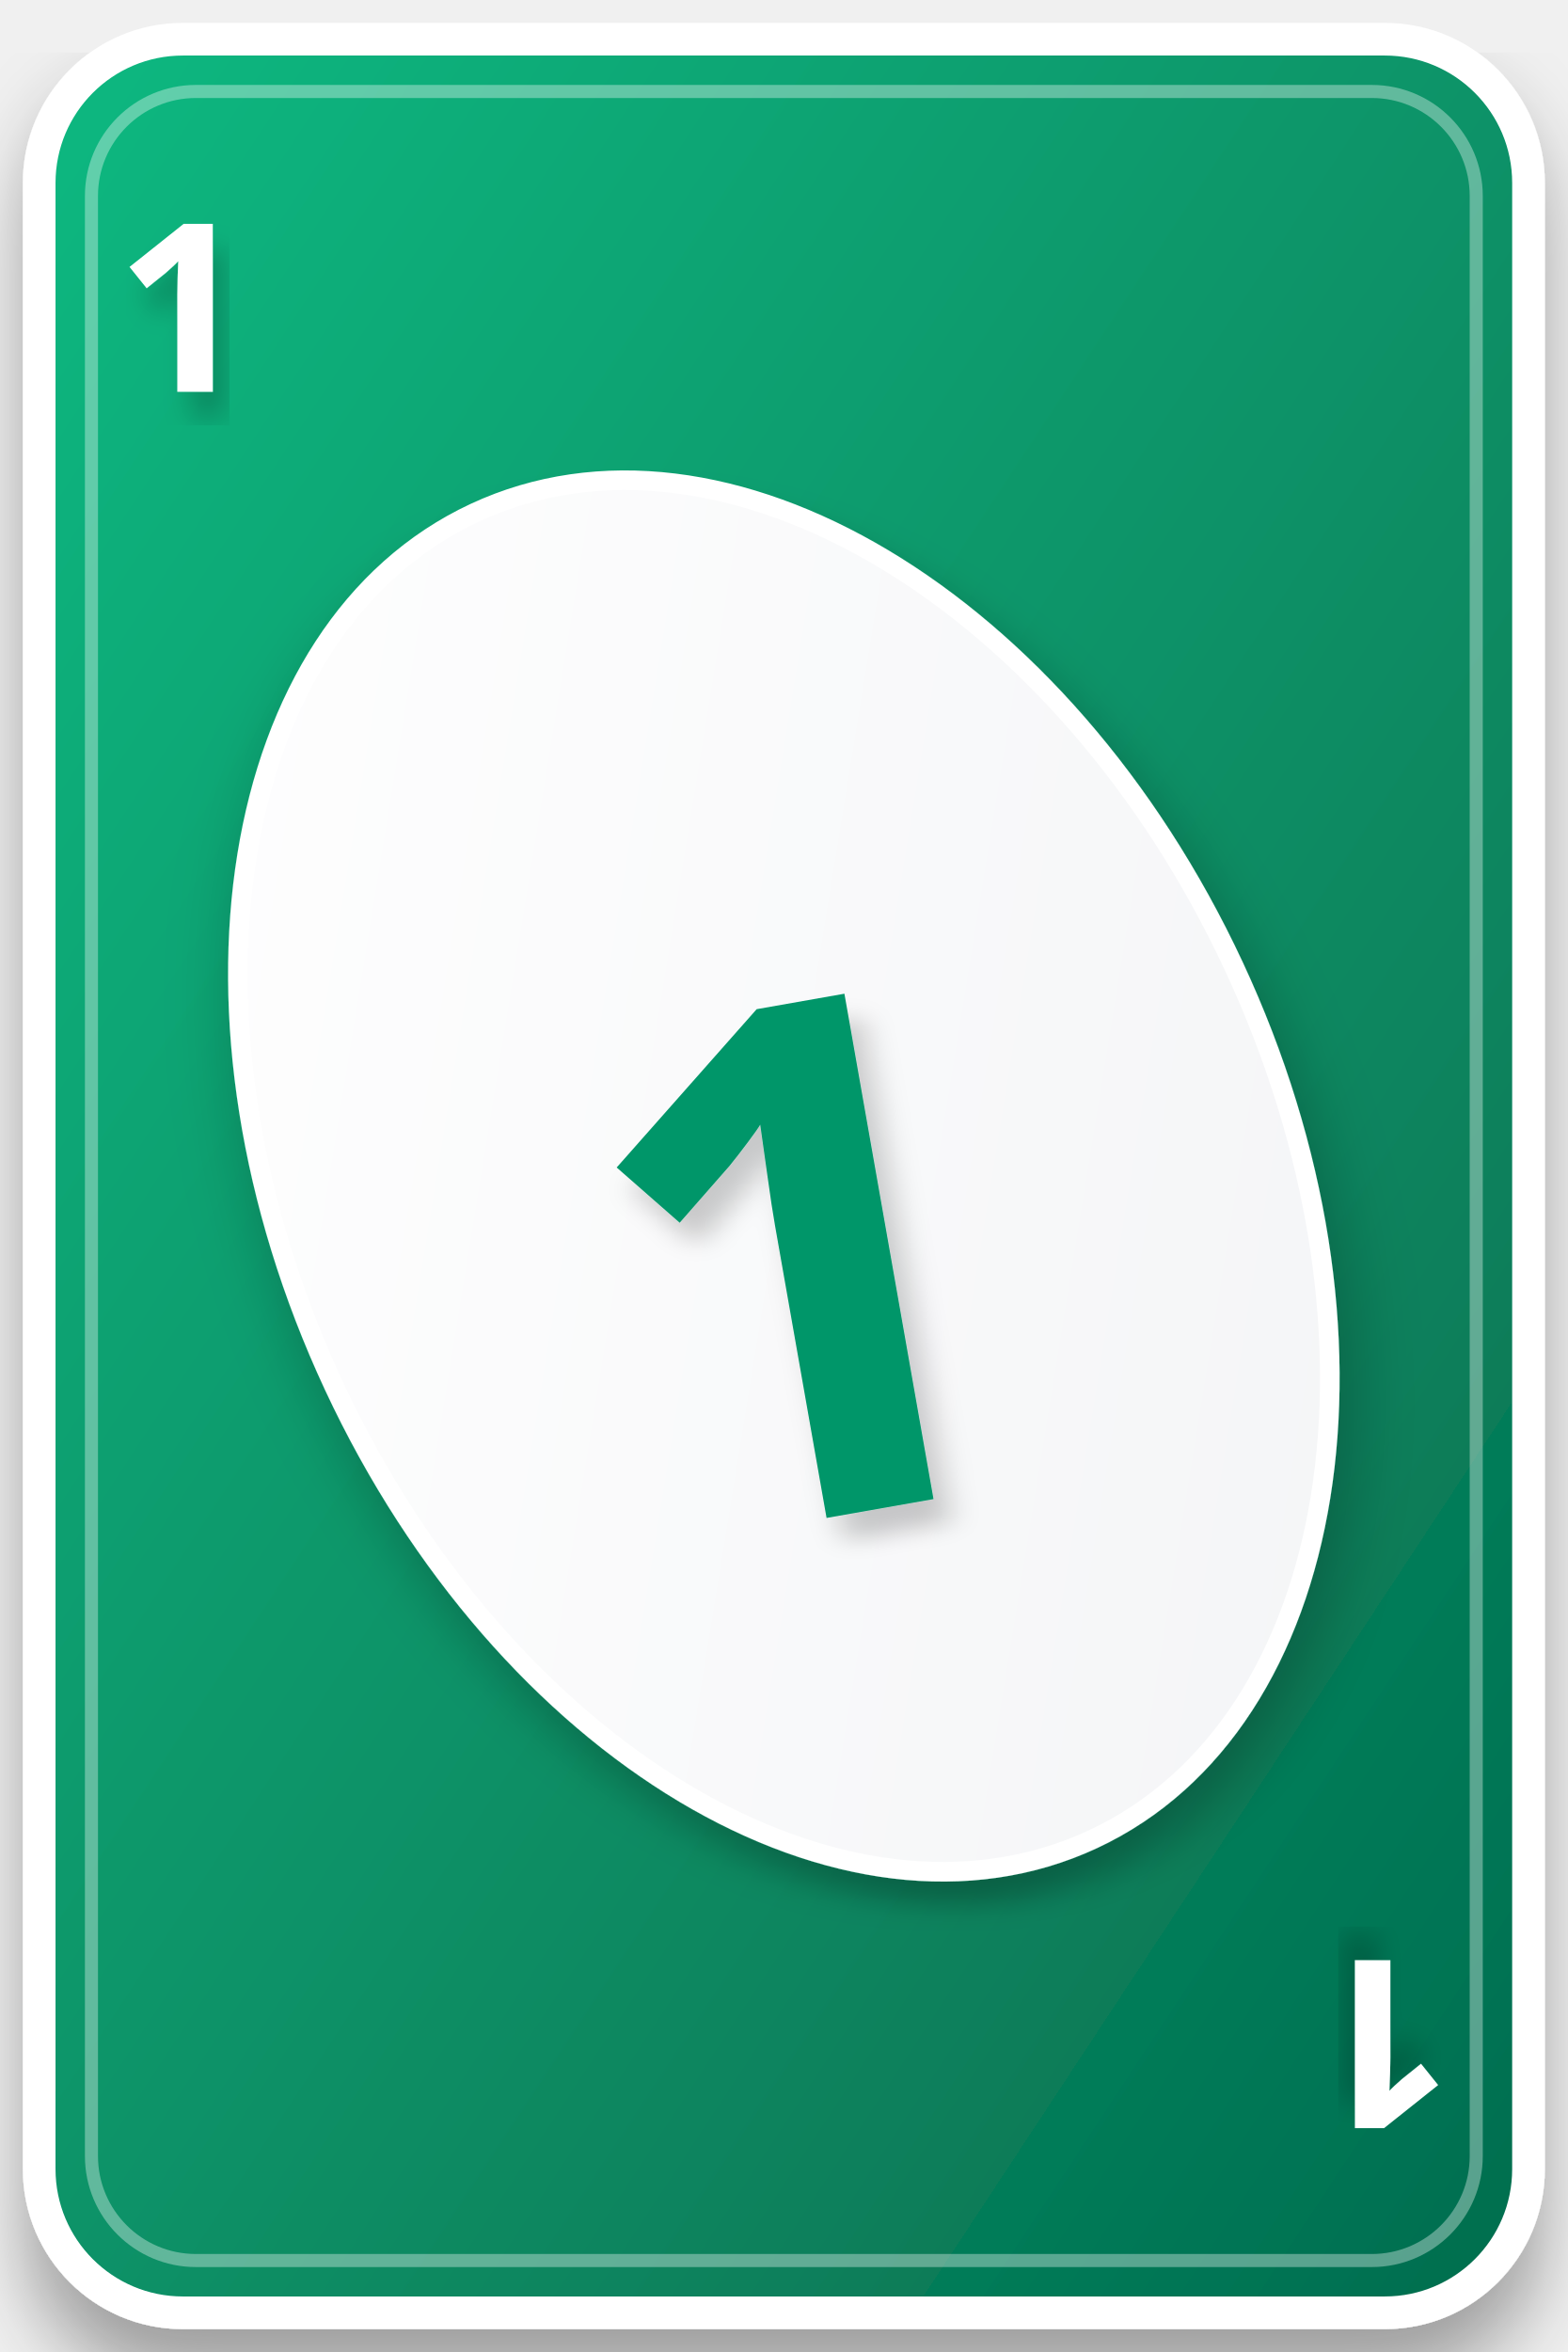
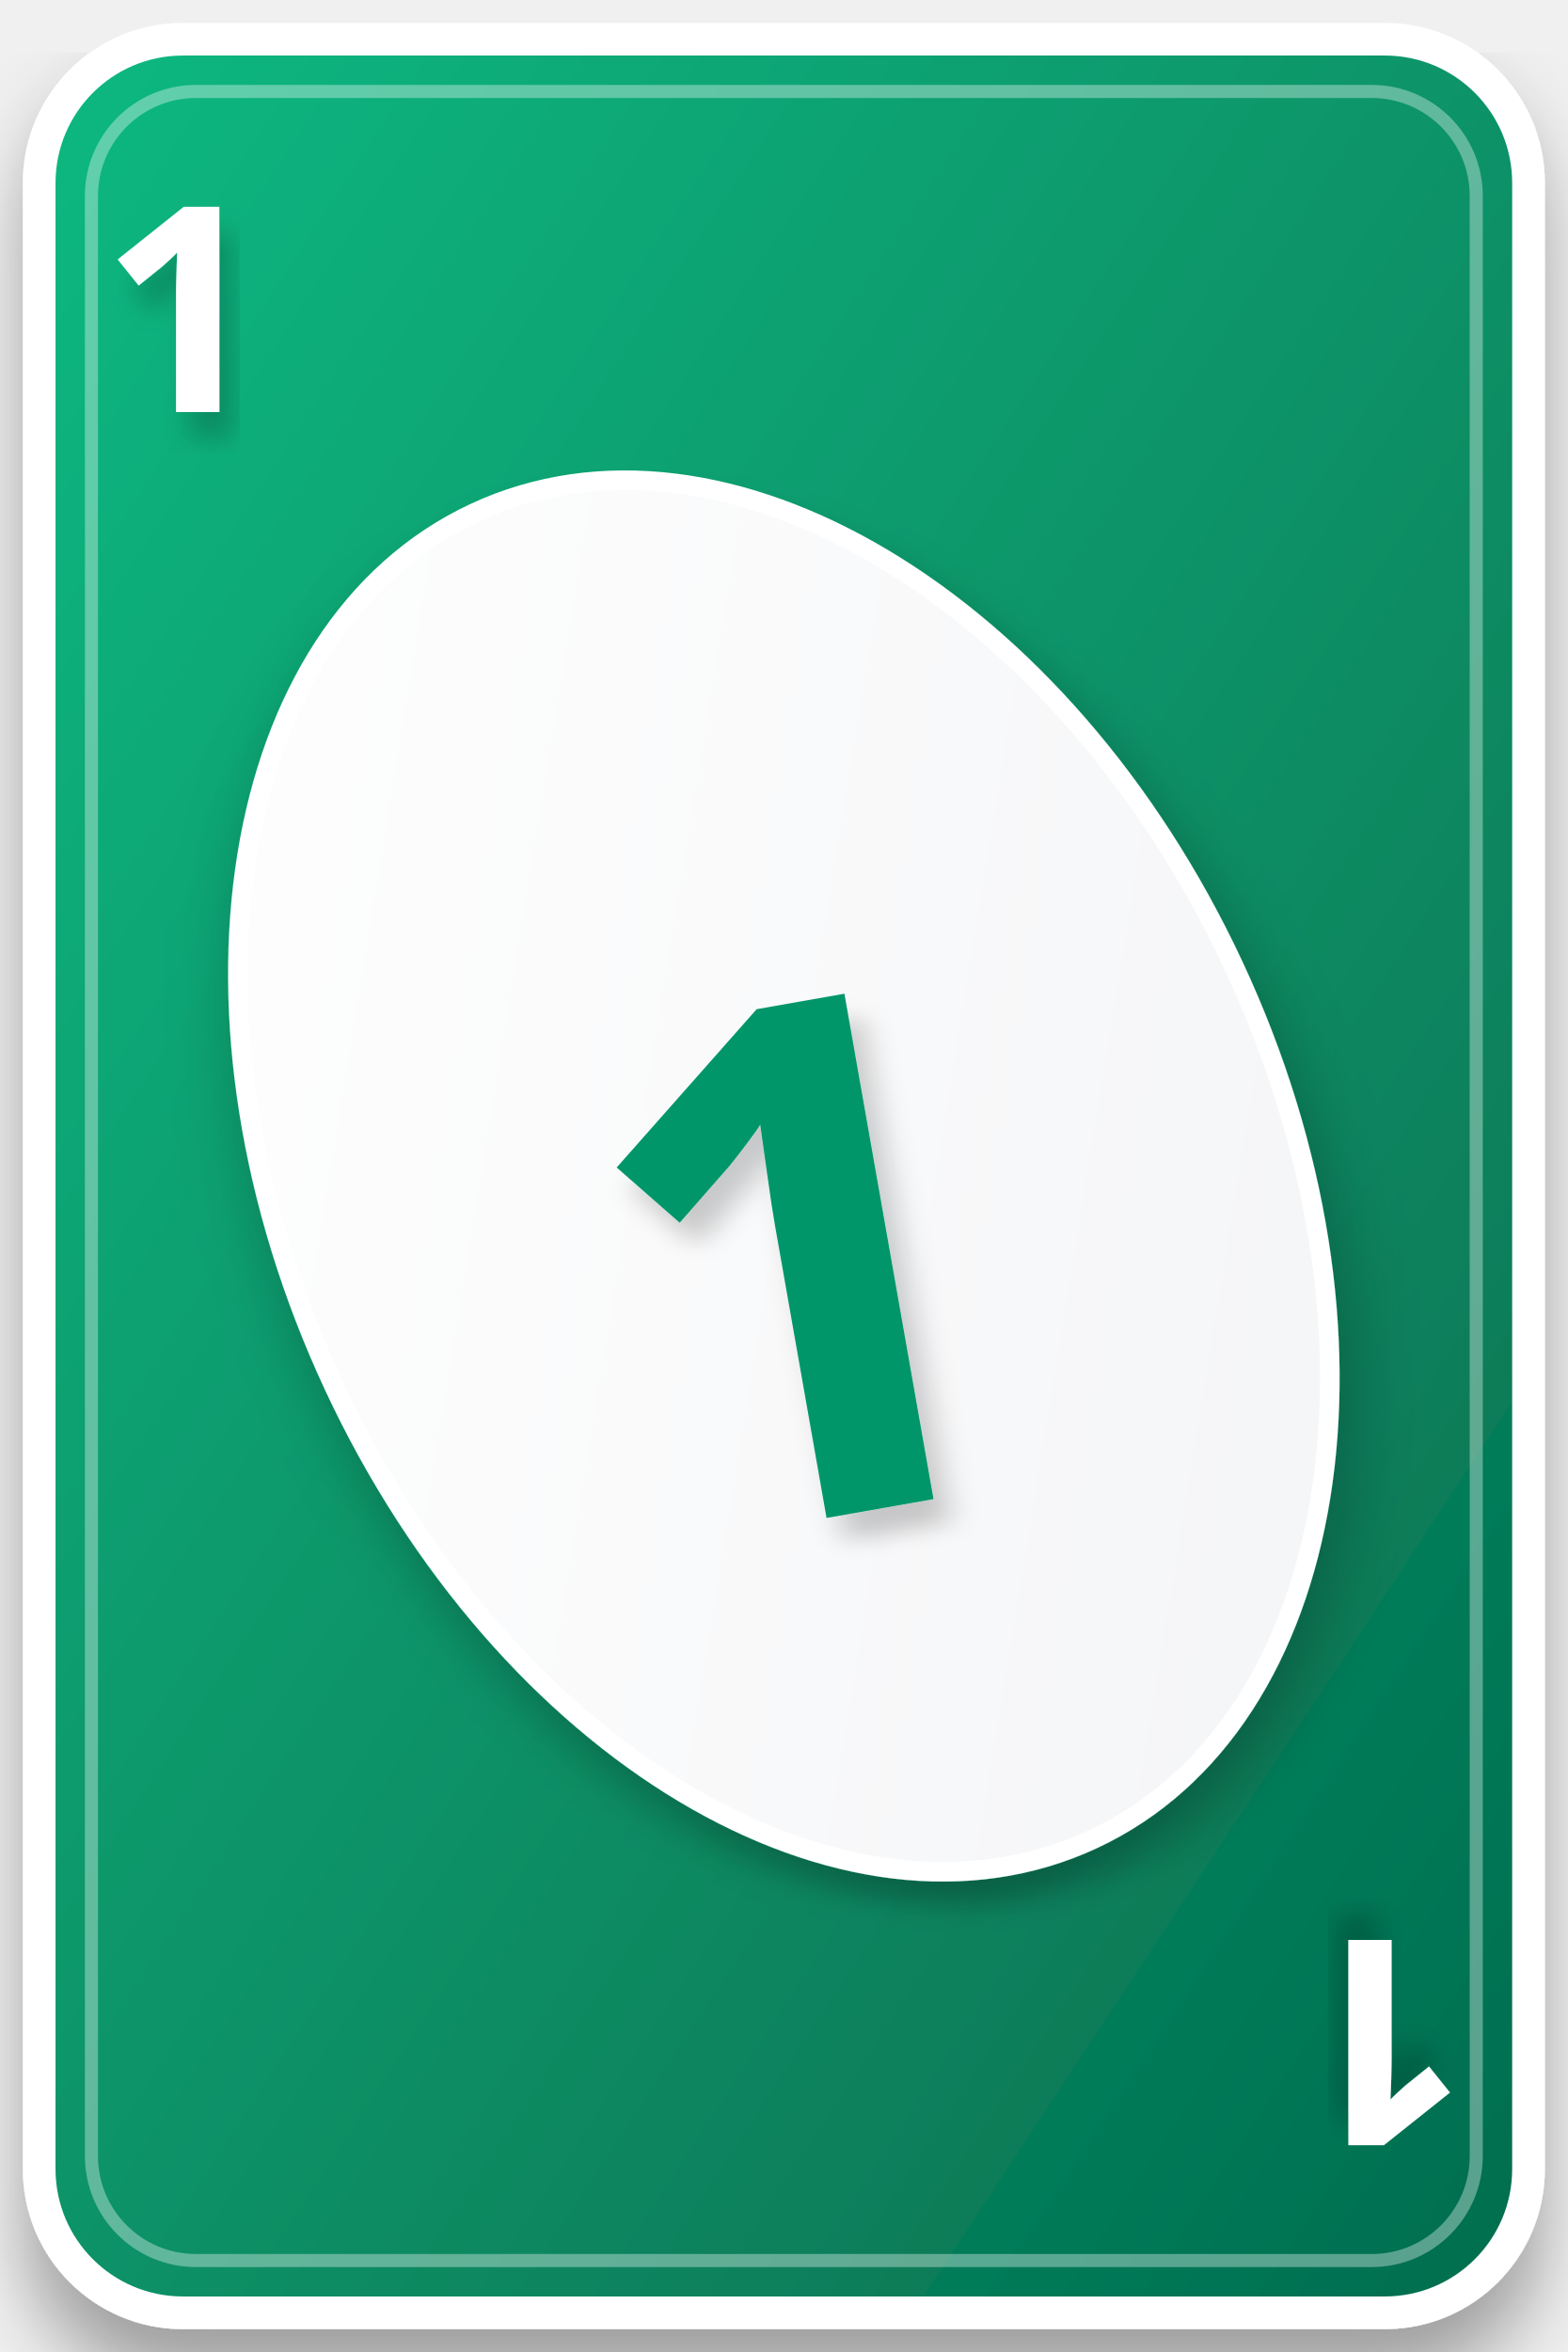
<svg xmlns="http://www.w3.org/2000/svg" viewBox="0 0 240 360" width="240" height="360">
  <defs>
    <linearGradient id="red-grad-green_1" x1="0%" y1="0%" x2="100%" y2="100%">
      <stop offset="0%" stop-color="#FF3B5C" />
      <stop offset="100%" stop-color="#C4001E" />
    </linearGradient>
    <linearGradient id="green-grad-green_1" x1="0%" y1="0%" x2="100%" y2="100%">
      <stop offset="0%" stop-color="#10B981" />
      <stop offset="100%" stop-color="#046C4E" />
    </linearGradient>
    <linearGradient id="blue-grad-green_1" x1="0%" y1="0%" x2="100%" y2="100%">
      <stop offset="0%" stop-color="#3B82F6" />
      <stop offset="100%" stop-color="#1E40AF" />
    </linearGradient>
    <linearGradient id="yellow-grad-green_1" x1="0%" y1="0%" x2="100%" y2="100%">
      <stop offset="0%" stop-color="#FBBF24" />
      <stop offset="100%" stop-color="#D97706" />
    </linearGradient>
    <linearGradient id="wild-grad-green_1" x1="0%" y1="0%" x2="100%" y2="100%">
      <stop offset="0%" stop-color="#2E2640" />
      <stop offset="100%" stop-color="#110E1C" />
    </linearGradient>
    <linearGradient id="oval-grad-green_1" x1="0%" y1="0%" x2="100%" y2="100%">
      <stop offset="0%" stop-color="#FFFFFF" />
      <stop offset="100%" stop-color="#F3F4F6" />
    </linearGradient>
    <linearGradient id="gold-grad-green_1" x1="0%" y1="0%" x2="100%" y2="100%">
      <stop offset="0%" stop-color="#FFE259" />
      <stop offset="100%" stop-color="#FFA751" />
    </linearGradient>
    <filter id="card-shadow-green_1" x="-10%" y="-10%" width="130%" height="130%">
      <feDropShadow dx="0" dy="8" stdDeviation="6" flood-color="#000000" flood-opacity="0.35" />
    </filter>
    <filter id="oval-shadow-green_1" x="-20%" y="-20%" width="140%" height="140%">
      <feDropShadow dx="0" dy="4" stdDeviation="4" flood-color="#000000" flood-opacity="0.25" />
    </filter>
    <filter id="text-shadow-green_1" x="-20%" y="-20%" width="140%" height="140%">
      <feDropShadow dx="2" dy="4" stdDeviation="2" flood-color="#000000" flood-opacity="0.2" />
    </filter>
  </defs>
  <rect x="6" y="6" width="228" height="348" rx="22" ry="22" fill="url(#green-grad-green_1)" stroke="#FFFFFF" stroke-width="5" filter="url(#card-shadow-green_1)" />
  <rect x="14" y="14" width="212" height="332" rx="16" ry="16" fill="none" stroke="rgba(255,255,255,0.35)" stroke-width="2" />
  <ellipse cx="120" cy="180" rx="76" ry="112" transform="rotate(-25 120 180)" fill="url(#oval-grad-green_1)" stroke="#FFFFFF" stroke-width="3" filter="url(#oval-shadow-green_1)" />
  <g transform="translate(120, 180) rotate(-10)">
    <text x="0" y="10" text-anchor="middle" dominant-baseline="central" font-size="110" font-weight="900" font-family="'Arial Black', sans-serif" fill="#059669" filter="url(#text-shadow-green_1)">1</text>
  </g>
  <g transform="translate(28, 46)">
-     <text x="0" y="0" text-anchor="middle" dominant-baseline="central" font-size="36" font-weight="900" font-family="'Arial Black', sans-serif" fill="#FFFFFF" filter="url(#text-shadow-green_1)">1</text>
+     <text x="0" y="0" text-anchor="middle" dominant-baseline="central" font-size="44" font-weight="900" font-family="'Arial Black', sans-serif" fill="#FFFFFF" filter="url(#text-shadow-green_1)">1</text>
  </g>
  <g transform="translate(212, 314) rotate(180)">
-     <text x="0" y="0" text-anchor="middle" dominant-baseline="central" font-size="36" font-weight="900" font-family="'Arial Black', sans-serif" fill="#FFFFFF" filter="url(#text-shadow-green_1)">1</text>
+     <text x="0" y="0" text-anchor="middle" dominant-baseline="central" font-size="44" font-weight="900" font-family="'Arial Black', sans-serif" fill="#FFFFFF" filter="url(#text-shadow-green_1)">1</text>
  </g>
</svg>
